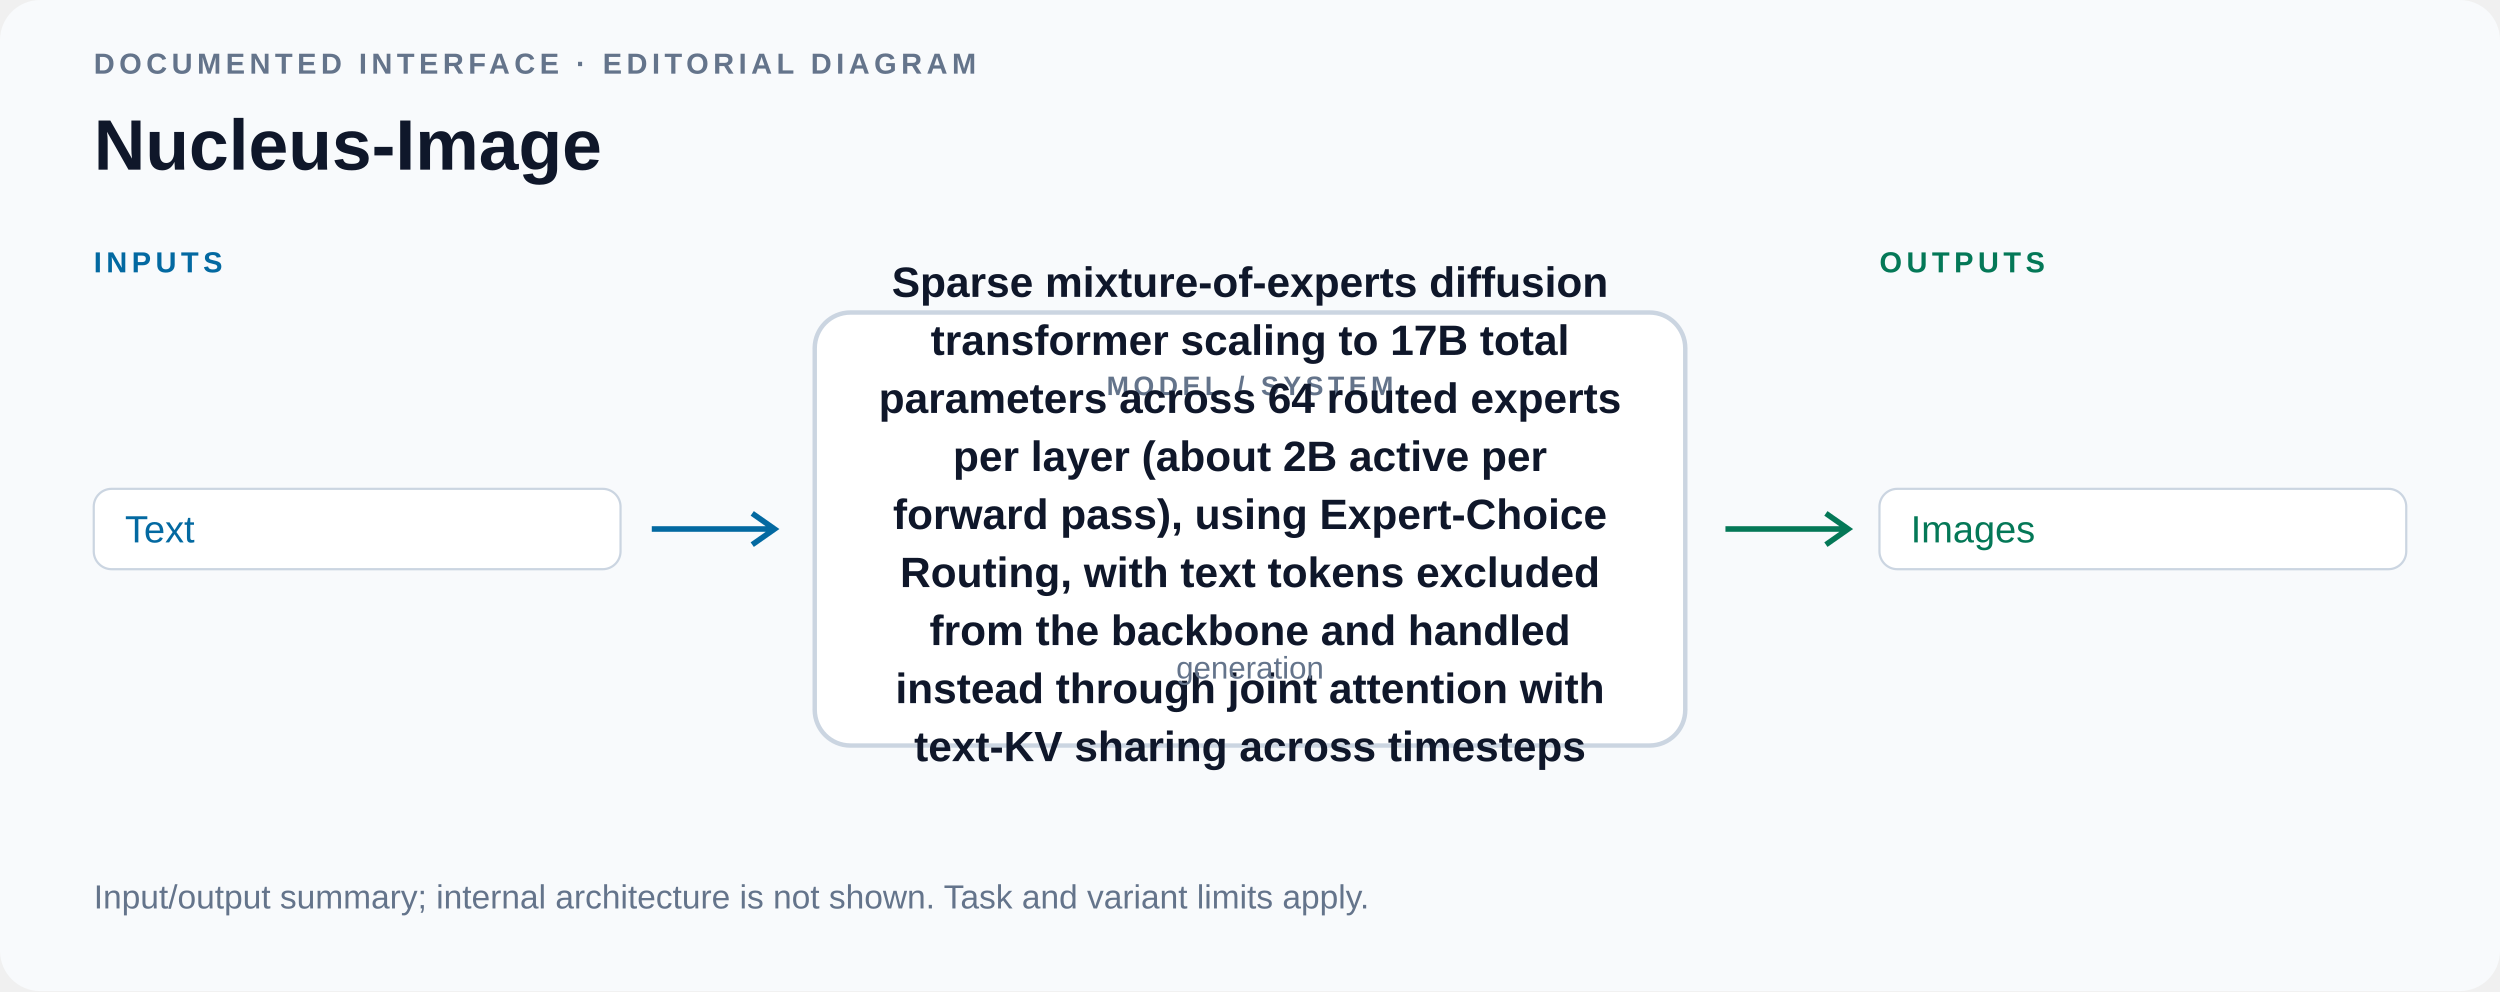
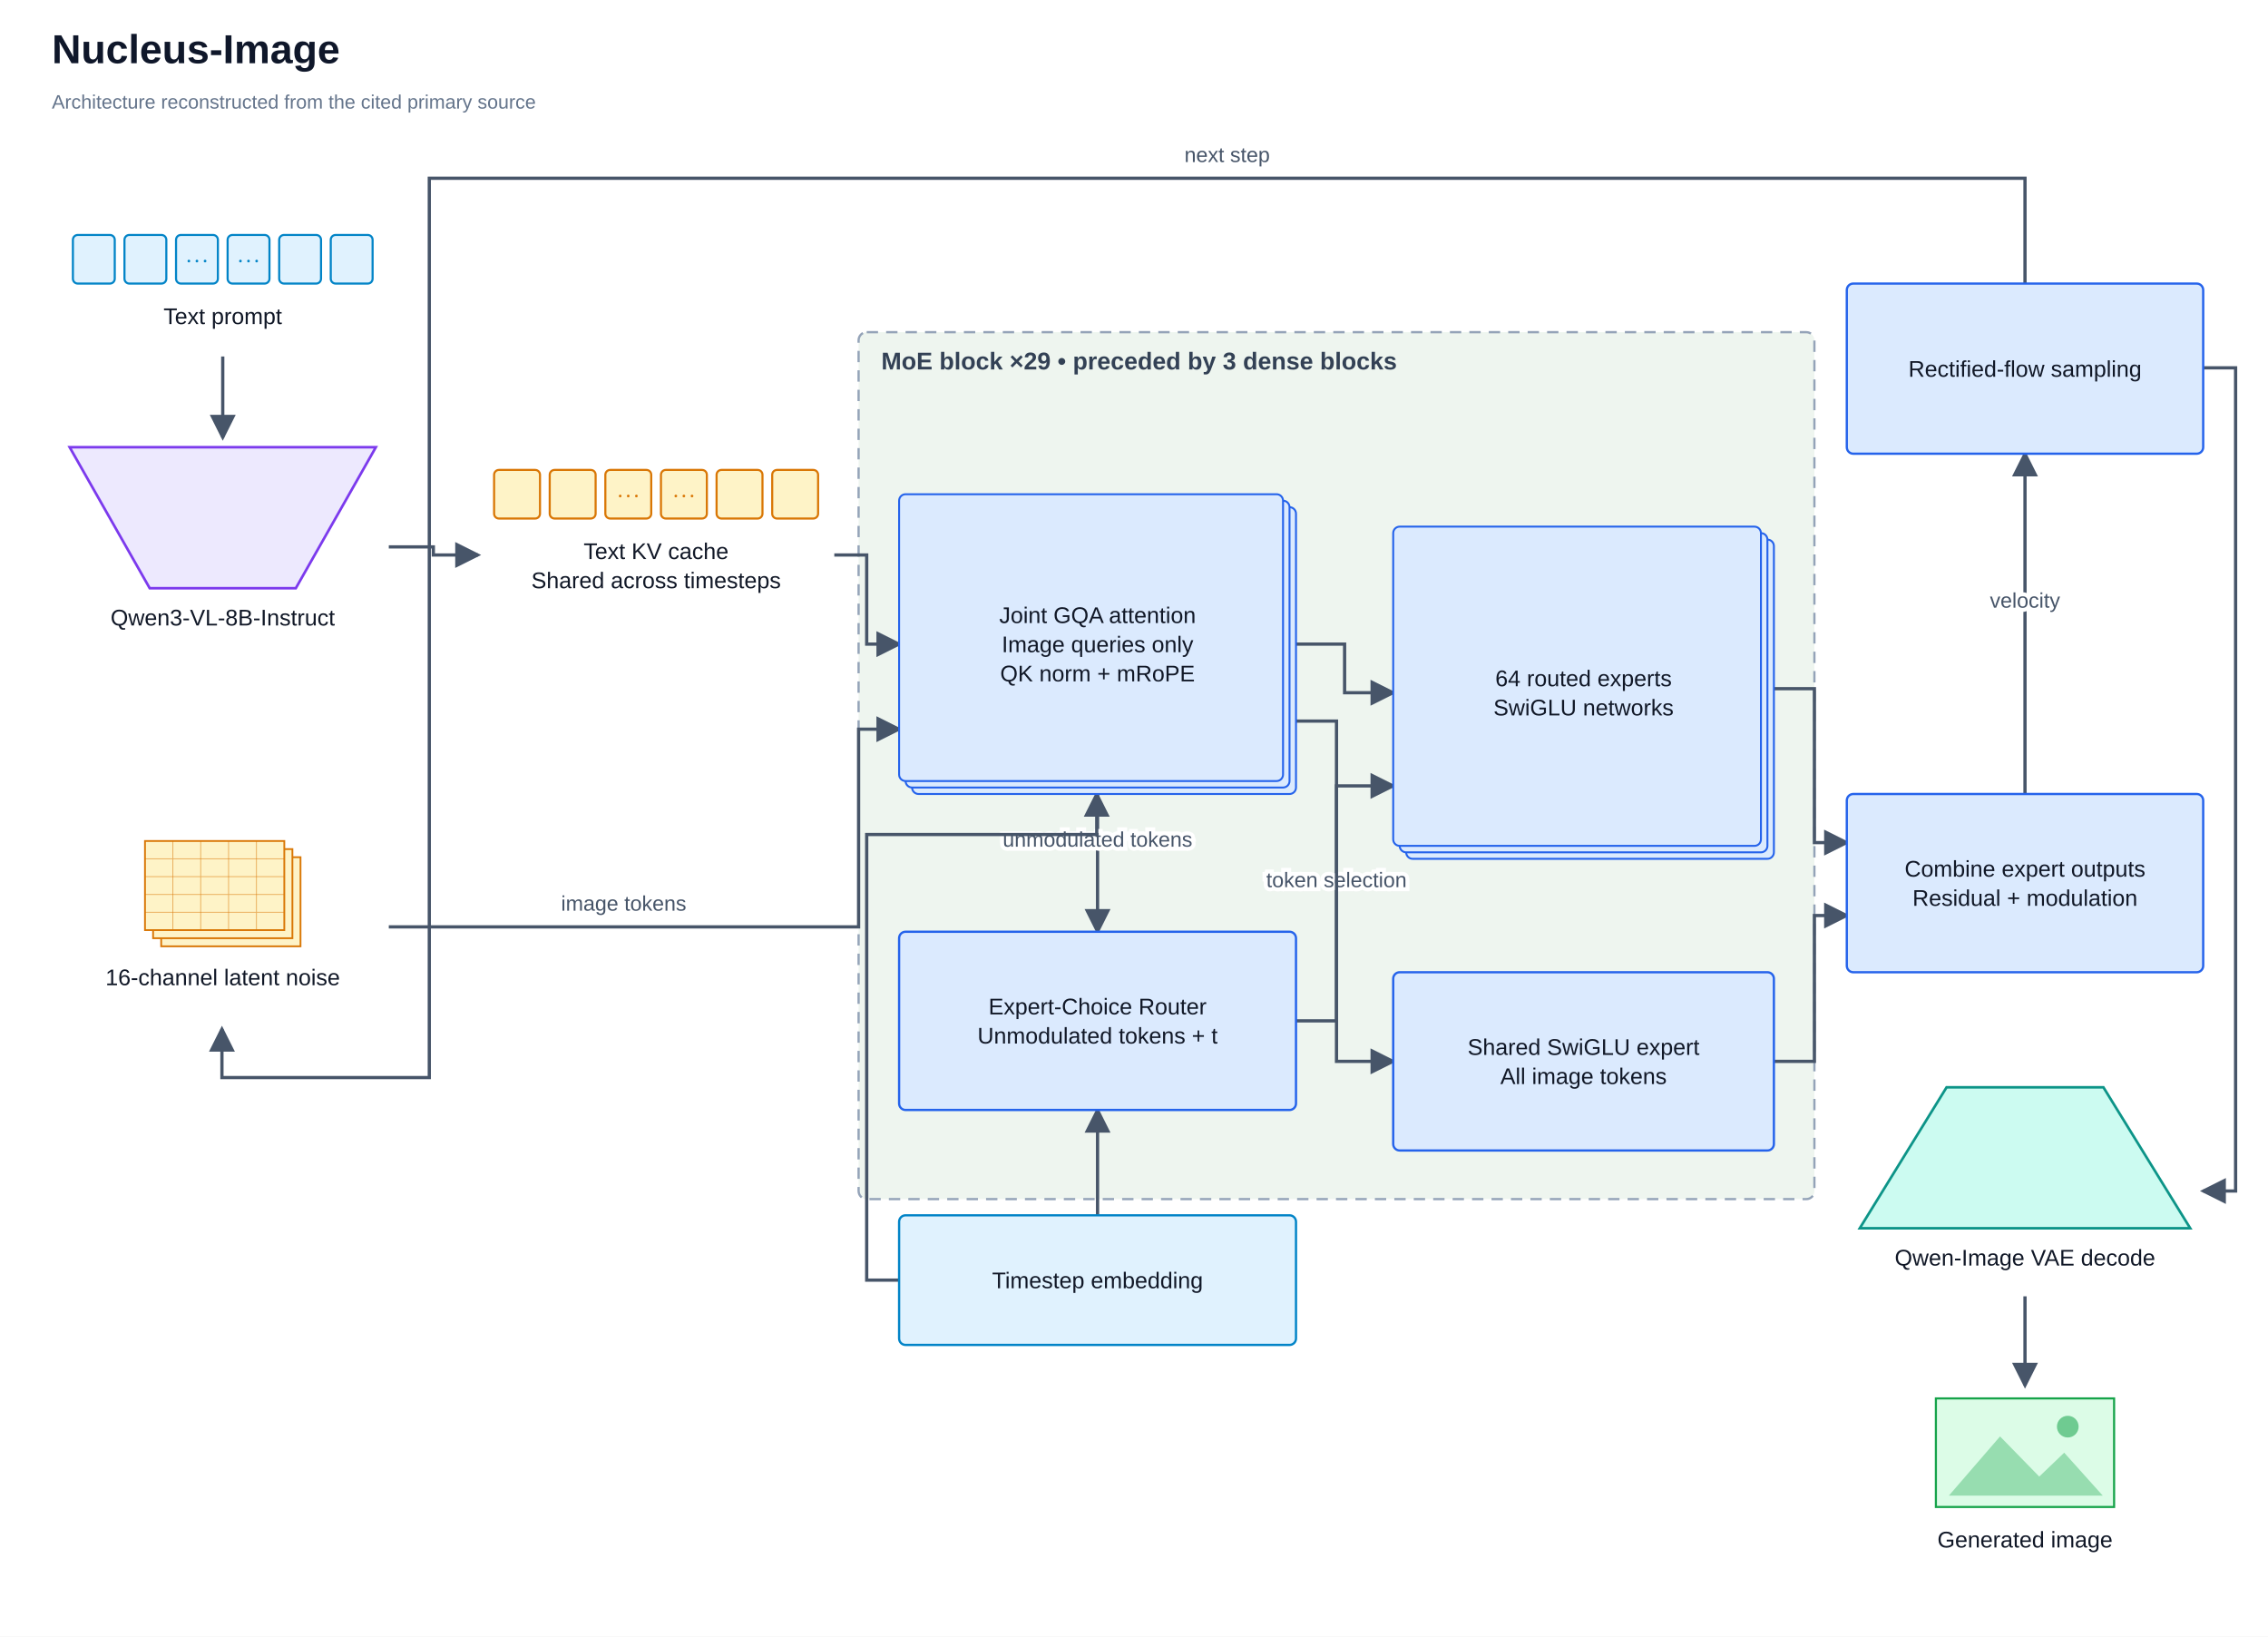
- <svg xmlns="http://www.w3.org/2000/svg" width="1120" height="444" viewBox="0 0 1120 444" role="img" aria-labelledby="title desc">
-   <rect width="1120" height="100%" rx="18" fill="#f8fafc" />
+ <svg xmlns="http://www.w3.org/2000/svg" width="1400" height="1010" viewBox="0 0 1400 1010" role="img" aria-labelledby="title desc">
+   <defs>
+     <marker id="arrow" markerWidth="8" markerHeight="8" refX="7" refY="4" orient="auto-start-reverse">
+       <path d="M0 0 L8 4 L0 8 Z" fill="#475569" />
+     </marker>
+   </defs>
+   <rect width="1400" height="1010" fill="#ffffff" />
  <g font-family="Arial, Helvetica, sans-serif">
-     <text x="42" y="33" font-size="13" font-weight="700" letter-spacing="2" fill="#64748b">DOCUMENTED INTERFACE · EDITORIAL DIAGRAM</text>
-     <text x="42" y="76" font-size="32" font-weight="700" fill="#0f172a">Nucleus-Image</text>
-     <rect x="365" y="140.0" width="390" height="194" rx="16" fill="#ffffff" stroke="#cbd5e1" stroke-width="2" />
-     <text x="560" y="177.0" text-anchor="middle" font-size="12" font-weight="700" letter-spacing="2" fill="#64748b">MODEL / SYSTEM</text>
-     <text x="560" y="133.0" text-anchor="middle" font-size="19" font-weight="600" fill="#0f172a">Sparse mixture-of-experts diffusion</text>
-     <text x="560" y="159.0" text-anchor="middle" font-size="19" font-weight="600" fill="#0f172a">transformer scaling to 17B total</text>
-     <text x="560" y="185.0" text-anchor="middle" font-size="19" font-weight="600" fill="#0f172a">parameters across 64 routed experts</text>
-     <text x="560" y="211.0" text-anchor="middle" font-size="19" font-weight="600" fill="#0f172a">per layer (about 2B active per</text>
-     <text x="560" y="237.0" text-anchor="middle" font-size="19" font-weight="600" fill="#0f172a">forward pass), using Expert-Choice</text>
-     <text x="560" y="263.0" text-anchor="middle" font-size="19" font-weight="600" fill="#0f172a">Routing, with text tokens excluded</text>
-     <text x="560" y="289.0" text-anchor="middle" font-size="19" font-weight="600" fill="#0f172a">from the backbone and handled</text>
-     <text x="560" y="315.0" text-anchor="middle" font-size="19" font-weight="600" fill="#0f172a">instead through joint attention with</text>
-     <text x="560" y="341.0" text-anchor="middle" font-size="19" font-weight="600" fill="#0f172a">text-KV sharing across timesteps</text>
-     <text x="560" y="304.0" text-anchor="middle" font-size="14" fill="#64748b">generation</text>
-     <text x="42" y="122" font-size="13" font-weight="700" letter-spacing="2" fill="#0369a1">INPUTS</text>
-     <rect x="42" y="219.0" width="236" height="36" rx="8" fill="#ffffff" stroke="#cbd5e1" />
-     <text x="56" y="243.0" font-size="17" fill="#0369a1">Text</text>
-     <text x="842" y="122" font-size="13" font-weight="700" letter-spacing="2" fill="#047857">OUTPUTS</text>
-     <rect x="842" y="219.0" width="236" height="36" rx="8" fill="#ffffff" stroke="#cbd5e1" />
-     <text x="856" y="243.0" font-size="17" fill="#047857">Images</text>
-     <path d="M292 237.0 H346 M337 230.0 L347 237.0 L337 244.0" fill="none" stroke="#0369a1" stroke-width="2.5" />
-     <path d="M773 237.0 H827 M818 230.0 L828 237.0 L818 244.0" fill="none" stroke="#047857" stroke-width="2.5" />
-     <text x="42" y="407" font-size="15" fill="#64748b">Input/output summary; internal architecture is not shown. Task and variant limits apply.</text>
+     <text x="32" y="67" font-size="12" fill="#64748b">Architecture reconstructed from the cited primary source</text>
+     <text x="32" y="39" font-size="25" font-weight="700" fill="#0f172a">Nucleus-Image</text>
+     <rect x="530" y="205" width="590" height="535" rx="5" fill="#eef5ef" stroke="#94a3b8" stroke-width="1.4" stroke-dasharray="7 5" />
+     <text x="544" y="228" font-size="15" font-weight="600" fill="#334155">MoE block ×29 • preceded by 3 dense blocks</text>
+     <polyline points="137.5,220.0 137.5,270.0" fill="none" stroke="#475569" stroke-width="2" marker-end="url(#arrow)" />
+     <polyline points="240.0,337.5 267.5,337.5 267.5,342.5 295.0,342.5" fill="none" stroke="#475569" stroke-width="2" marker-end="url(#arrow)" />
+     <polyline points="515.0,342.5 535.0,342.5 535.0,397.5 555.0,397.5" fill="none" stroke="#475569" stroke-width="2" marker-end="url(#arrow)" />
+     <polyline points="240,572 530,572 530,450 555,450" fill="none" stroke="#475569" stroke-width="2" marker-end="url(#arrow)" />
+     <text x="385.0" y="562.0" text-anchor="middle" font-size="13" fill="#475569" stroke="#ffffff" stroke-width="5" paint-order="stroke">image tokens</text>
+     <polyline points="800.0,397.5 830.0,397.5 830.0,427.5 860.0,427.5" fill="none" stroke="#475569" stroke-width="2" marker-end="url(#arrow)" />
+     <polyline points="677.5,490.0 677.5,575.0" fill="none" stroke="#475569" stroke-width="2" marker-end="url(#arrow)" />
+     <text x="677.5" y="522.5" text-anchor="middle" font-size="13" fill="#475569" stroke="#ffffff" stroke-width="5" paint-order="stroke">unmodulated tokens</text>
+     <polyline points="800,630 825,630 825,485 860,485" fill="none" stroke="#475569" stroke-width="2" marker-end="url(#arrow)" />
+     <text x="825.0" y="547.5" text-anchor="middle" font-size="13" fill="#475569" stroke="#ffffff" stroke-width="5" paint-order="stroke">token selection</text>
+     <polyline points="800,445 825,445 825,655 860,655" fill="none" stroke="#475569" stroke-width="2" marker-end="url(#arrow)" />
+     <polyline points="1095,425 1120,425 1120,520 1140,520" fill="none" stroke="#475569" stroke-width="2" marker-end="url(#arrow)" />
+     <polyline points="1095,655 1120,655 1120,565 1140,565" fill="none" stroke="#475569" stroke-width="2" marker-end="url(#arrow)" />
+     <polyline points="677.5,750.0 677.5,685.0" fill="none" stroke="#475569" stroke-width="2" marker-end="url(#arrow)" />
+     <polyline points="555,790 535,790 535,515 677,515 677,490" fill="none" stroke="#475569" stroke-width="2" marker-end="url(#arrow)" />
+     <polyline points="1250,490 1250,280" fill="none" stroke="#475569" stroke-width="2" marker-end="url(#arrow)" />
+     <text x="1250.0" y="375.0" text-anchor="middle" font-size="13" fill="#475569" stroke="#ffffff" stroke-width="5" paint-order="stroke">velocity</text>
+     <polyline points="1360,227 1380,227 1380,735 1360,735" fill="none" stroke="#475569" stroke-width="2" marker-end="url(#arrow)" />
+     <polyline points="1250.0,800.0 1250.0,855.0" fill="none" stroke="#475569" stroke-width="2" marker-end="url(#arrow)" />
+     <polyline points="1250,175 1250,110 265,110 265,665 137,665 137,635" fill="none" stroke="#475569" stroke-width="2" marker-end="url(#arrow)" />
+     <text x="757.5" y="100.0" text-anchor="middle" font-size="13" fill="#475569" stroke="#ffffff" stroke-width="5" paint-order="stroke">next step</text>
+     <rect x="45.0" y="145" width="25.833" height="30" rx="3" fill="#e0f2fe" stroke="#0284c7" stroke-width="1.3" />
+     <rect x="76.833" y="145" width="25.833" height="30" rx="3" fill="#e0f2fe" stroke="#0284c7" stroke-width="1.3" />
+     <rect x="108.667" y="145" width="25.833" height="30" rx="3" fill="#e0f2fe" stroke="#0284c7" stroke-width="1.3" />
+     <text x="121.583" y="165" font-family="Georgia,serif" font-size="15" text-anchor="middle" fill="#0284c7">⋯</text>
+     <rect x="140.5" y="145" width="25.833" height="30" rx="3" fill="#e0f2fe" stroke="#0284c7" stroke-width="1.3" />
+     <text x="153.417" y="165" font-family="Georgia,serif" font-size="15" text-anchor="middle" fill="#0284c7">⋯</text>
+     <rect x="172.333" y="145" width="25.833" height="30" rx="3" fill="#e0f2fe" stroke="#0284c7" stroke-width="1.3" />
+     <rect x="204.167" y="145" width="25.833" height="30" rx="3" fill="#e0f2fe" stroke="#0284c7" stroke-width="1.3" />
+     <text x="137.5" y="200" text-anchor="middle" font-size="14" font-weight="500" fill="#111827">Text prompt</text>
+     <polygon points="43,276 232,276 182.6,363 92.4,363" fill="#ede9fe" stroke="#7c3aed" stroke-width="1.6" />
+     <text x="137.5" y="386" text-anchor="middle" font-size="14" font-weight="500" fill="#111827">Qwen3-VL-8B-Instruct</text>
+     <rect x="305.0" y="290" width="28.333" height="30" rx="3" fill="#fef3c7" stroke="#d97706" stroke-width="1.3" />
+     <rect x="339.333" y="290" width="28.333" height="30" rx="3" fill="#fef3c7" stroke="#d97706" stroke-width="1.3" />
+     <rect x="373.667" y="290" width="28.333" height="30" rx="3" fill="#fef3c7" stroke="#d97706" stroke-width="1.3" />
+     <text x="387.833" y="310" font-family="Georgia,serif" font-size="15" text-anchor="middle" fill="#d97706">⋯</text>
+     <rect x="408.0" y="290" width="28.333" height="30" rx="3" fill="#fef3c7" stroke="#d97706" stroke-width="1.3" />
+     <text x="422.167" y="310" font-family="Georgia,serif" font-size="15" text-anchor="middle" fill="#d97706">⋯</text>
+     <rect x="442.333" y="290" width="28.333" height="30" rx="3" fill="#fef3c7" stroke="#d97706" stroke-width="1.3" />
+     <rect x="476.667" y="290" width="28.333" height="30" rx="3" fill="#fef3c7" stroke="#d97706" stroke-width="1.3" />
+     <text x="405.0" y="345" text-anchor="middle" font-size="14" font-weight="500" fill="#111827">Text KV cache</text>
+     <text x="405.0" y="363" text-anchor="middle" font-size="14" font-weight="500" fill="#111827">Shared across timesteps</text>
+     <rect x="99.5" y="529" width="86" height="55" fill="#fef3c7" stroke="#d97706" stroke-width="1.1" />
+     <rect x="94.5" y="524" width="86" height="55" fill="#fef3c7" stroke="#d97706" stroke-width="1.1" />
+     <rect x="89.5" y="519" width="86" height="55" fill="#fef3c7" stroke="#d97706" stroke-width="1.1" />
+     <path d="M106.7 519 v55 M89.5 530.0 h86" stroke="#d97706" stroke-width="0.55" opacity="0.55" />
+     <path d="M123.9 519 v55 M89.5 541.0 h86" stroke="#d97706" stroke-width="0.55" opacity="0.55" />
+     <path d="M141.1 519 v55 M89.5 552.0 h86" stroke="#d97706" stroke-width="0.55" opacity="0.55" />
+     <path d="M158.3 519 v55 M89.5 563.0 h86" stroke="#d97706" stroke-width="0.55" opacity="0.55" />
+     <text x="137.5" y="608" text-anchor="middle" font-size="14" font-weight="500" fill="#111827">16-channel latent noise</text>
+     <rect x="563" y="313" width="237" height="177" rx="4" fill="#dbeafe" stroke="#2563eb" stroke-width="1.2" />
+     <rect x="559" y="309" width="237" height="177" rx="4" fill="#dbeafe" stroke="#2563eb" stroke-width="1.2" />
+     <rect x="555" y="305" width="237" height="177" rx="4" fill="#dbeafe" stroke="#2563eb" stroke-width="1.2" />
+     <text x="677.5" y="384.5" text-anchor="middle" font-size="14" font-weight="500" fill="#111827">Joint GQA attention</text>
+     <text x="677.5" y="402.5" text-anchor="middle" font-size="14" font-weight="500" fill="#111827">Image queries only</text>
+     <text x="677.5" y="420.5" text-anchor="middle" font-size="14" font-weight="500" fill="#111827">QK norm + mRoPE</text>
+     <rect x="555" y="575" width="245" height="110" rx="4" fill="#dbeafe" stroke="#2563eb" stroke-width="1.4" />
+     <text x="677.5" y="626.0" text-anchor="middle" font-size="14" font-weight="500" fill="#111827">Expert-Choice Router</text>
+     <text x="677.5" y="644.0" text-anchor="middle" font-size="14" font-weight="500" fill="#111827">Unmodulated tokens + t</text>
+     <rect x="868" y="333" width="227" height="197" rx="4" fill="#dbeafe" stroke="#2563eb" stroke-width="1.2" />
+     <rect x="864" y="329" width="227" height="197" rx="4" fill="#dbeafe" stroke="#2563eb" stroke-width="1.2" />
+     <rect x="860" y="325" width="227" height="197" rx="4" fill="#dbeafe" stroke="#2563eb" stroke-width="1.2" />
+     <text x="977.5" y="423.5" text-anchor="middle" font-size="14" font-weight="500" fill="#111827">64 routed experts</text>
+     <text x="977.5" y="441.5" text-anchor="middle" font-size="14" font-weight="500" fill="#111827">SwiGLU networks</text>
+     <rect x="860" y="600" width="235" height="110" rx="4" fill="#dbeafe" stroke="#2563eb" stroke-width="1.4" />
+     <text x="977.5" y="651.0" text-anchor="middle" font-size="14" font-weight="500" fill="#111827">Shared SwiGLU expert</text>
+     <text x="977.5" y="669.0" text-anchor="middle" font-size="14" font-weight="500" fill="#111827">All image tokens</text>
+     <rect x="1140" y="490" width="220" height="110" rx="4" fill="#dbeafe" stroke="#2563eb" stroke-width="1.4" />
+     <text x="1250.0" y="541.0" text-anchor="middle" font-size="14" font-weight="500" fill="#111827">Combine expert outputs</text>
+     <text x="1250.0" y="559.0" text-anchor="middle" font-size="14" font-weight="500" fill="#111827">Residual + modulation</text>
+     <rect x="555" y="750" width="245" height="80" rx="4" fill="#e0f2fe" stroke="#0284c7" stroke-width="1.4" />
+     <text x="677.5" y="795.0" text-anchor="middle" font-size="14" font-weight="500" fill="#111827">Timestep embedding</text>
+     <rect x="1140" y="175" width="220" height="105" rx="4" fill="#dbeafe" stroke="#2563eb" stroke-width="1.4" />
+     <text x="1250.0" y="232.5" text-anchor="middle" font-size="14" font-weight="500" fill="#111827">Rectified-flow sampling</text>
+     <polygon points="1201.6,671 1298.4,671 1352,758 1148,758" fill="#ccfbf1" stroke="#0d9488" stroke-width="1.6" />
+     <text x="1250.0" y="781" text-anchor="middle" font-size="14" font-weight="500" fill="#111827">Qwen-Image VAE decode</text>
+     <rect x="1195.0" y="863" width="110" height="67" fill="#dcfce7" stroke="#16a34a" stroke-width="1.3" />
+     <circle cx="1276.4" cy="880.42" r="6.7" fill="#16a34a" opacity="0.55" />
+     <path d="M1203.0 923 L1234.6 886.45 L1258.8 911.24 L1274.2 896.5 L1298.0 923 Z" fill="#16a34a" opacity="0.35" />
+     <text x="1250.0" y="955" text-anchor="middle" font-size="14" font-weight="500" fill="#111827">Generated image</text>
  </g>
</svg>
